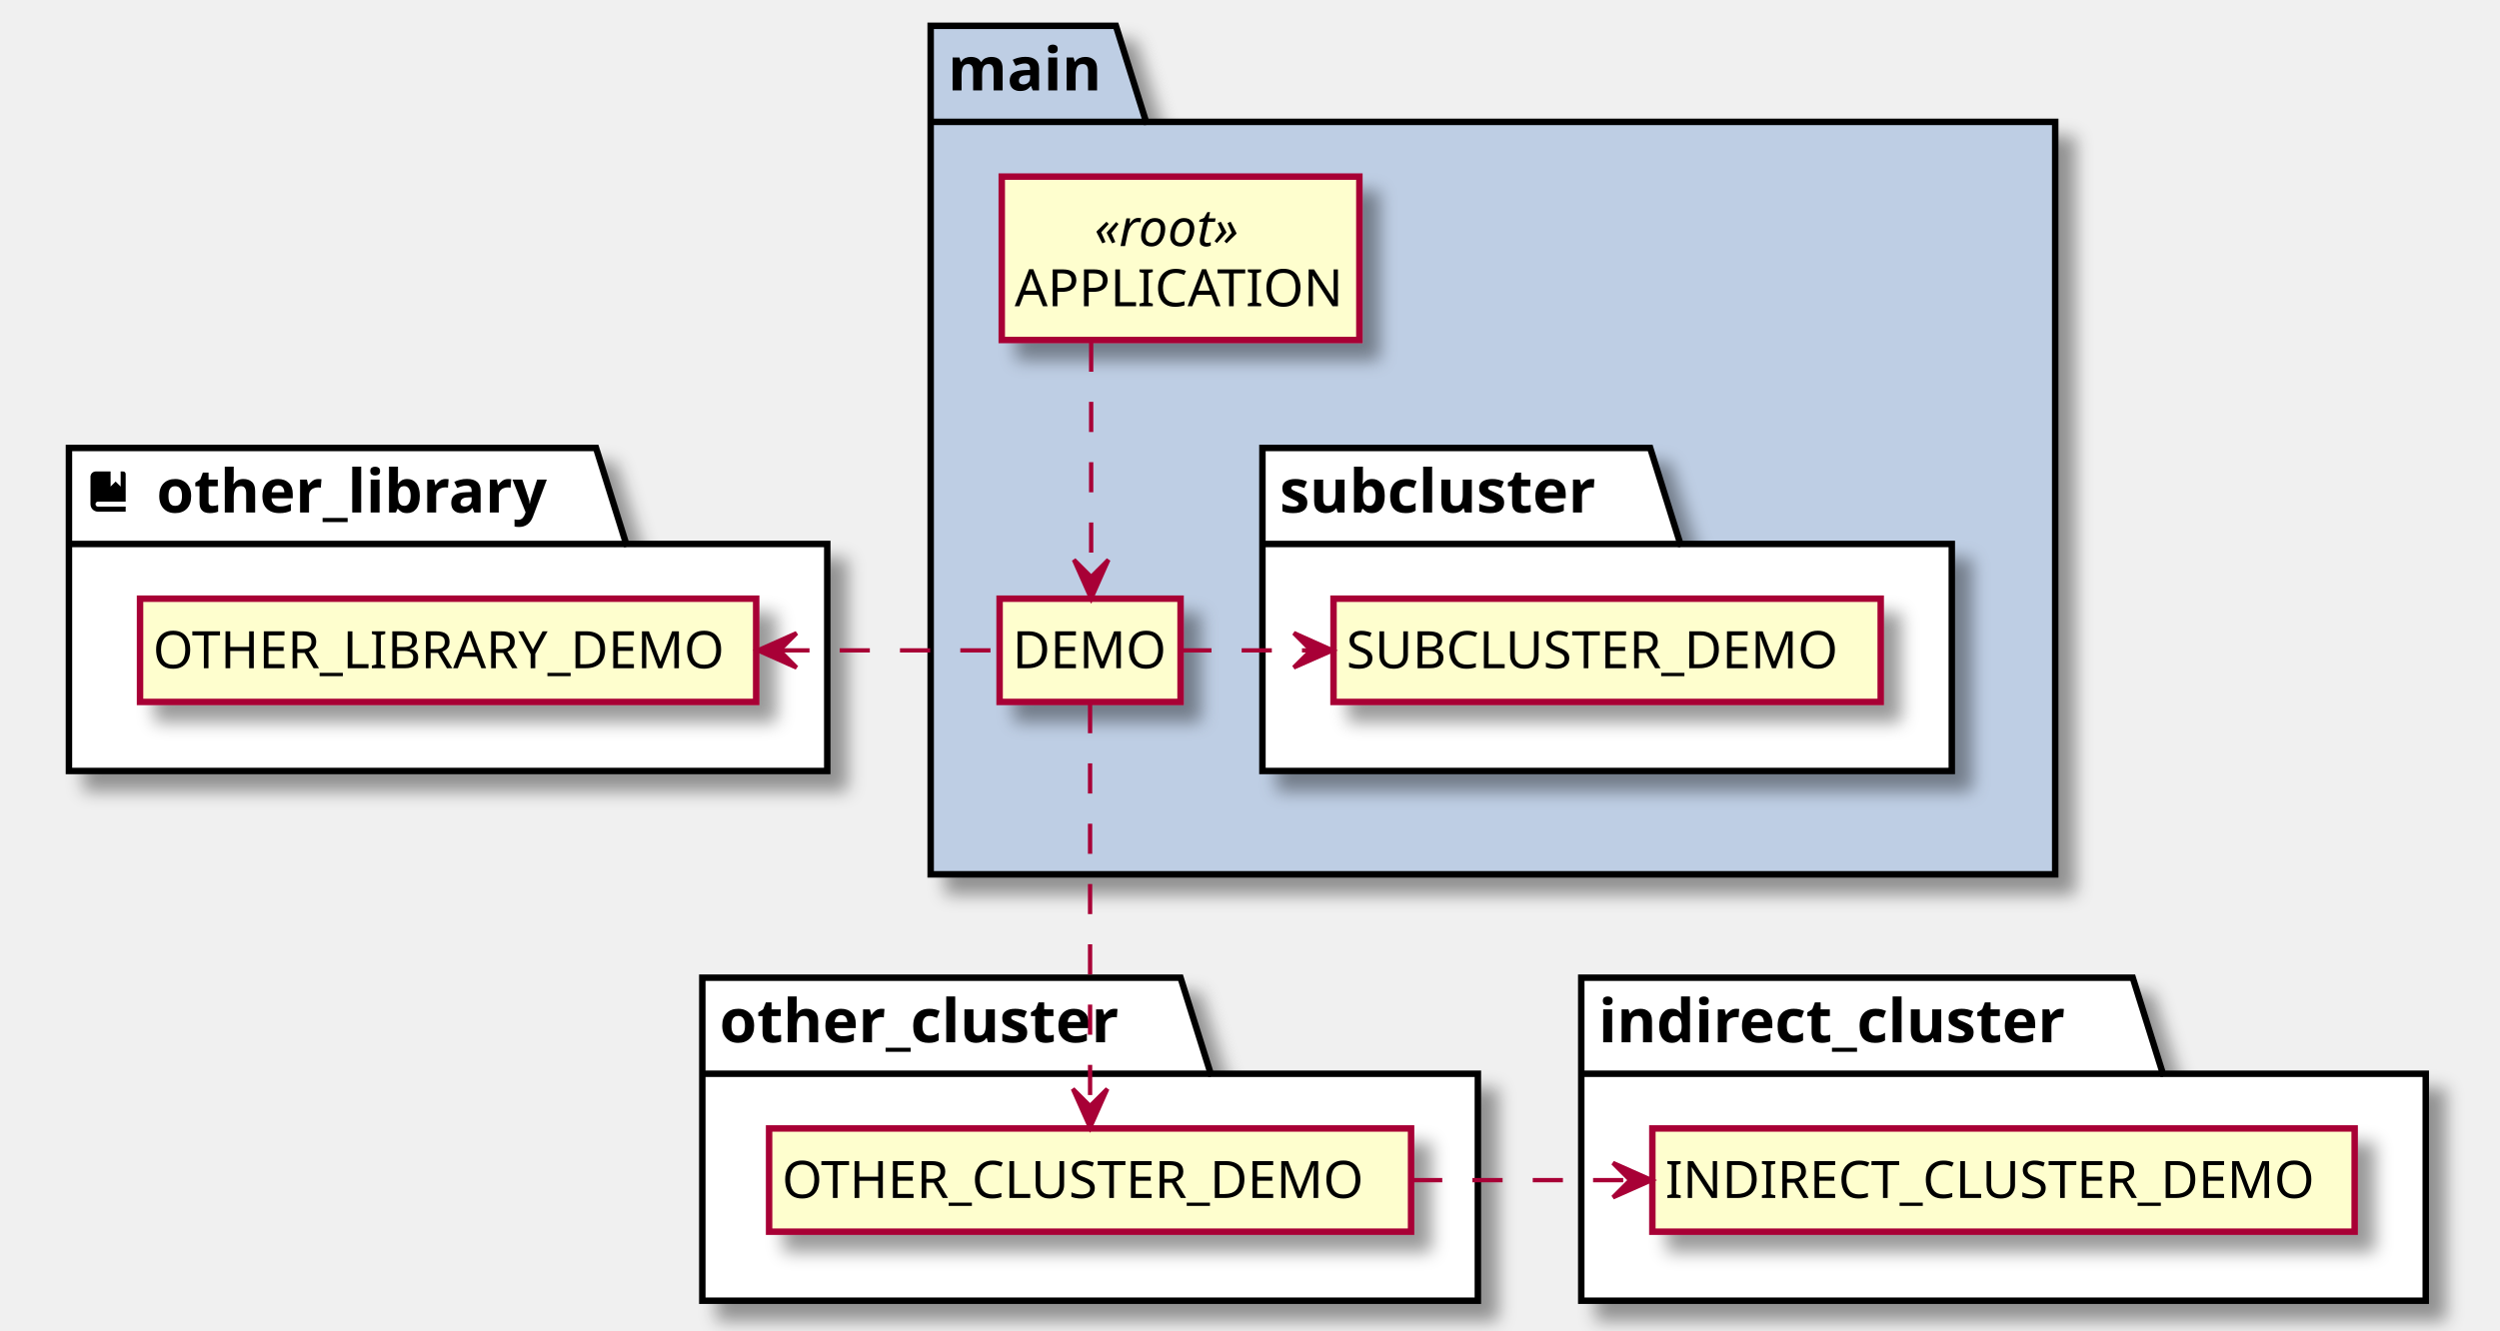
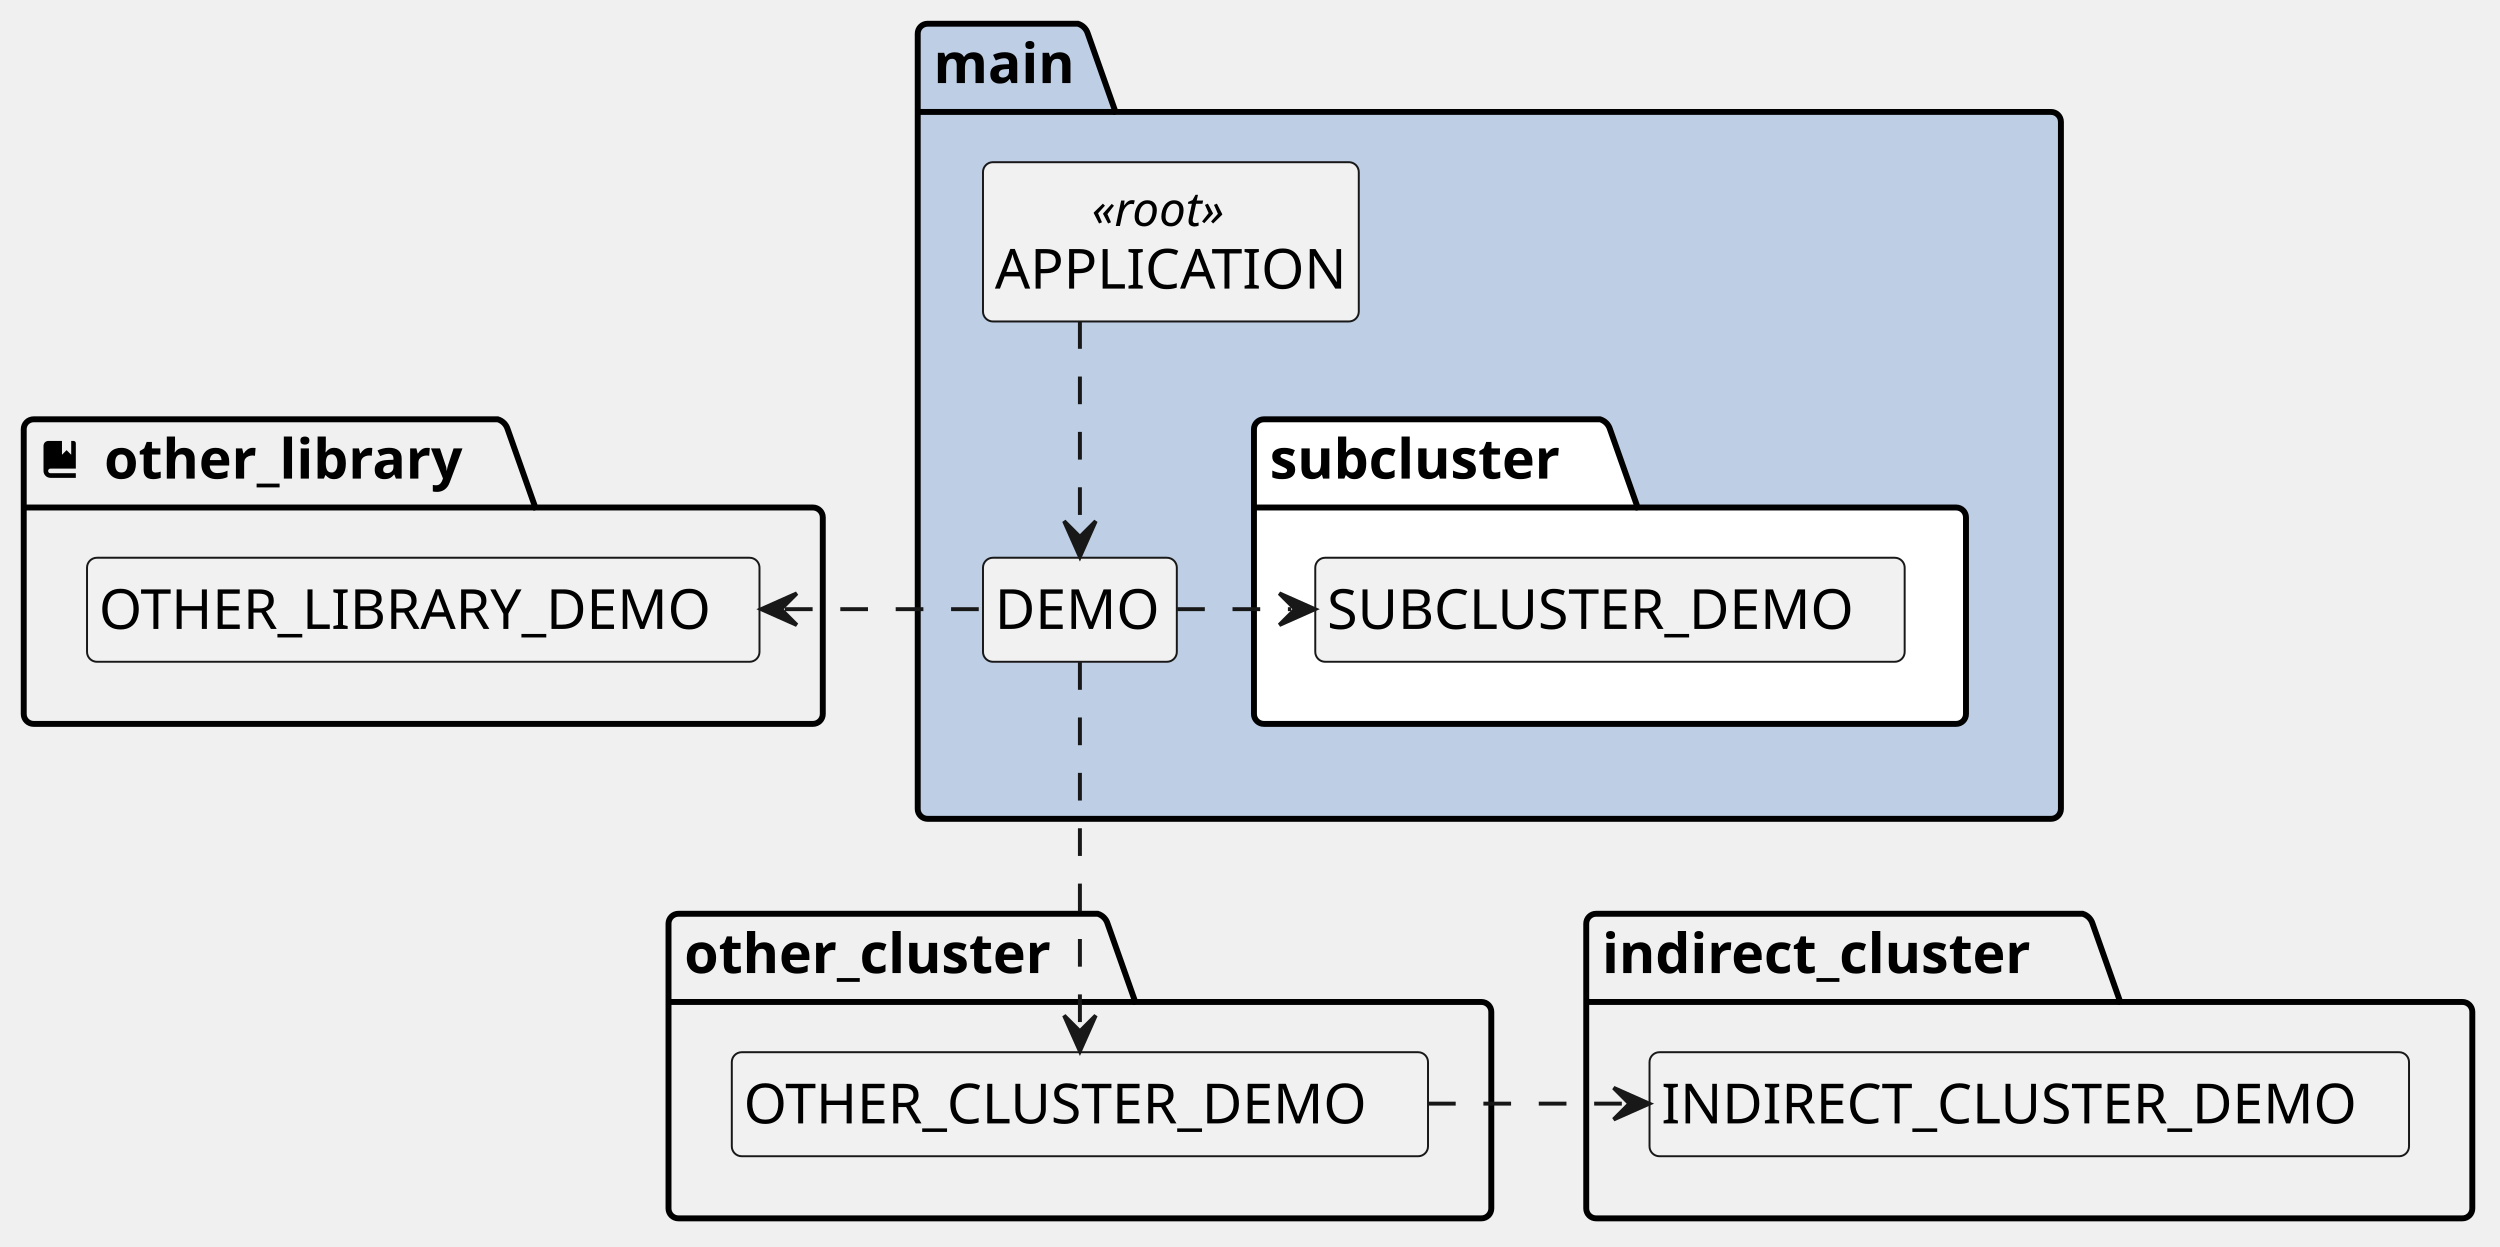
- <svg xmlns="http://www.w3.org/2000/svg" contentScriptType="application/ecmascript" contentStyleType="text/css" height="309px" preserveAspectRatio="none" style="width:580px;height:309px;background:#FFFFFF;" version="1.1" viewBox="0 0 580 309" width="580px" zoomAndPan="magnify">
-   <defs>
-     <filter height="300%" id="f9hu3xbbd3s3w" width="300%" x="-1" y="-1">
-       <feGaussianBlur result="blurOut" stdDeviation="2.0" />
-       <feColorMatrix in="blurOut" result="blurOut2" type="matrix" values="0 0 0 0 0 0 0 0 0 0 0 0 0 0 0 0 0 0 .4 0" />
-       <feOffset dx="4.0" dy="4.0" in="blurOut2" result="blurOut3" />
-       <feBlend in="SourceGraphic" in2="blurOut3" mode="normal" />
-     </filter>
-   </defs>
+ <svg xmlns="http://www.w3.org/2000/svg" contentStyleType="text/css" height="315px" preserveAspectRatio="none" style="width:632px;height:315px;background:#FFFFFF;" version="1.1" viewBox="0 0 632 315" width="632px" zoomAndPan="magnify">
+   <defs />
  <g>
-     <polygon fill="#BECEE4" filter="url(#f9hu3xbbd3s3w)" points="216,6,259,6,266,28.297,477,28.297,477,203,216,203,216,6" style="stroke:#000000;stroke-width:1.5;" />
-     <line style="stroke:#000000;stroke-width:1.5;" x1="216" x2="266" y1="28.297" y2="28.297" />
-     <text fill="#000000" font-family="sans-serif" font-size="14" font-weight="bold" lengthAdjust="spacing" textLength="37" x="220" y="20.995">main</text>
-     <polygon fill="#FFFFFF" filter="url(#f9hu3xbbd3s3w)" points="293,104,383,104,390,126.297,453,126.297,453,179,293,179,293,104" style="stroke:#000000;stroke-width:1.5;" />
-     <line style="stroke:#000000;stroke-width:1.5;" x1="293" x2="390" y1="126.297" y2="126.297" />
-     <text fill="#000000" font-family="sans-serif" font-size="14" font-weight="bold" lengthAdjust="spacing" textLength="84" x="297" y="118.995">subcluster</text>
-     <polygon fill="#FFFFFF" filter="url(#f9hu3xbbd3s3w)" points="16,104,138.333,104,145.333,126.297,192,126.297,192,179,16,179,16,104" style="stroke:#000000;stroke-width:1.5;" />
-     <line style="stroke:#000000;stroke-width:1.5;" x1="16" x2="145.333" y1="126.297" y2="126.297" />
-     <path d="M22.167,109.463 C22.085,109.463 22.015,109.475 21.945,109.499 C21.49,109.592 21.128,109.954 21.035,110.409 C21,110.478 21,110.549 21,110.63 L21,117.047 C21,118.015 21.782,118.797 22.75,118.797 L29.167,118.797 L29.167,117.63 L22.75,117.63 C22.423,117.63 22.167,117.374 22.167,117.047 C22.167,116.72 22.423,116.463 22.75,116.463 L29.167,116.463 L29.167,110.047 C29.167,109.72 28.91,109.463 28.583,109.463 L28,109.463 L28,112.963 L26.833,111.797 L25.667,112.963 L25.667,109.463 L22.167,109.463 " fill="#000000" style="stroke:;stroke-width:0.0;stroke-dasharray:;" />
-     <text fill="#000000" font-family="sans-serif" font-size="14" font-weight="bold" lengthAdjust="spacing" textLength="100" x="36.333" y="118.995">other_library</text>
-     <polygon fill="#FFFFFF" filter="url(#f9hu3xbbd3s3w)" points="163,227,274,227,281,249.297,343,249.297,343,302,163,302,163,227" style="stroke:#000000;stroke-width:1.5;" />
-     <line style="stroke:#000000;stroke-width:1.5;" x1="163" x2="281" y1="249.297" y2="249.297" />
-     <text fill="#000000" font-family="sans-serif" font-size="14" font-weight="bold" lengthAdjust="spacing" textLength="105" x="167" y="241.995">other_cluster</text>
-     <polygon fill="#FFFFFF" filter="url(#f9hu3xbbd3s3w)" points="367,227,495,227,502,249.297,563,249.297,563,302,367,302,367,227" style="stroke:#000000;stroke-width:1.5;" />
-     <line style="stroke:#000000;stroke-width:1.5;" x1="367" x2="502" y1="249.297" y2="249.297" />
-     <text fill="#000000" font-family="sans-serif" font-size="14" font-weight="bold" lengthAdjust="spacing" textLength="122" x="371" y="241.995">indirect_cluster</text>
-     <rect codeLine="7" fill="#FEFECE" filter="url(#f9hu3xbbd3s3w)" height="37.938" id="main.APPLICATION" style="stroke:#A80036;stroke-width:1.5;" width="83" x="232.5" y="41" />
-     <text fill="#000000" font-family="sans-serif" font-size="12" font-style="italic" lengthAdjust="spacing" textLength="40" x="254" y="57.139">«root»</text>
-     <text fill="#000000" font-family="sans-serif" font-size="12" lengthAdjust="spacing" textLength="77" x="235.5" y="71.107">APPLICATION</text>
-     <rect codeLine="11" fill="#FEFECE" filter="url(#f9hu3xbbd3s3w)" height="23.969" id="main.DEMO" style="stroke:#A80036;stroke-width:1.5;" width="42" x="232" y="139" />
-     <text fill="#000000" font-family="sans-serif" font-size="12" lengthAdjust="spacing" textLength="36" x="235" y="155.139">DEMO</text>
-     <rect codeLine="16" fill="#FEFECE" filter="url(#f9hu3xbbd3s3w)" height="23.969" id="main.subcluster.SUBCLUSTER_DEMO" style="stroke:#A80036;stroke-width:1.5;" width="127" x="309.5" y="139" />
-     <text fill="#000000" font-family="sans-serif" font-size="12" lengthAdjust="spacing" textLength="121" x="312.5" y="155.139">SUBCLUSTER_DEMO</text>
-     <rect codeLine="21" fill="#FEFECE" filter="url(#f9hu3xbbd3s3w)" height="23.969" id="other_library.OTHER_LIBRARY_DEMO" style="stroke:#A80036;stroke-width:1.5;" width="143" x="32.5" y="139" />
-     <text fill="#000000" font-family="sans-serif" font-size="12" lengthAdjust="spacing" textLength="137" x="35.5" y="155.139">OTHER_LIBRARY_DEMO</text>
-     <rect codeLine="26" fill="#FEFECE" filter="url(#f9hu3xbbd3s3w)" height="23.969" id="other_cluster.OTHER_CLUSTER_DEMO" style="stroke:#A80036;stroke-width:1.5;" width="149" x="178.5" y="262" />
-     <text fill="#000000" font-family="sans-serif" font-size="12" lengthAdjust="spacing" textLength="143" x="181.5" y="278.139">OTHER_CLUSTER_DEMO</text>
-     <rect codeLine="30" fill="#FEFECE" filter="url(#f9hu3xbbd3s3w)" height="23.969" id="indirect_cluster.INDIRECT_CLUSTER_DEMO" style="stroke:#A80036;stroke-width:1.5;" width="163" x="383.5" y="262" />
-     <text fill="#000000" font-family="sans-serif" font-size="12" lengthAdjust="spacing" textLength="157" x="386.5" y="278.139">INDIRECT_CLUSTER_DEMO</text>
-     <path codeLine="33" d="M180.88,151 C180.88,151 231.72,151 231.72,151 " fill="none" id="other_library.OTHER_LIBRARY_DEMO-backto-main.DEMO" style="stroke:#A80036;stroke-width:1.0;stroke-dasharray:7.0,7.0;" />
-     <polygon fill="#A80036" points="175.88,151,184.88,155,180.88,151,184.88,147,175.88,151" style="stroke:#A80036;stroke-width:1.0;" />
-     <path codeLine="34" d="M253.25,79.3 C253.25,79.3 253.25,133.97 253.25,133.97 " fill="none" id="main.APPLICATION-to-main.DEMO" style="stroke:#A80036;stroke-width:1.0;stroke-dasharray:7.0,7.0;" />
-     <polygon fill="#A80036" points="253.25,138.97,257.25,129.97,253.25,133.97,249.25,129.97,253.25,138.97" style="stroke:#A80036;stroke-width:1.0;" />
-     <path codeLine="35" d="M274.18,151 C274.18,151 304.28,151 304.28,151 " fill="none" id="main.DEMO-to-main.subcluster.SUBCLUSTER_DEMO" style="stroke:#A80036;stroke-width:1.0;stroke-dasharray:7.0,7.0;" />
-     <polygon fill="#A80036" points="309.28,151,300.291,146.974,304.28,150.986,300.269,154.974,309.28,151" style="stroke:#A80036;stroke-width:1.0;" />
-     <path codeLine="36" d="M253,163.24 C253,163.24 253,256.81 253,256.81 " fill="none" id="main.DEMO-to-other_cluster.OTHER_CLUSTER_DEMO" style="stroke:#A80036;stroke-width:1.0;stroke-dasharray:7.0,7.0;" />
-     <polygon fill="#A80036" points="253,261.81,257,252.81,253,256.81,249,252.81,253,261.81" style="stroke:#A80036;stroke-width:1.0;" />
-     <path codeLine="37" d="M327.74,274 C327.74,274 378.36,274 378.36,274 " fill="none" id="other_cluster.OTHER_CLUSTER_DEMO-to-indirect_cluster.INDIRECT_CLUSTER_DEMO" style="stroke:#A80036;stroke-width:1.0;stroke-dasharray:7.0,7.0;" />
-     <polygon fill="#A80036" points="383.36,274,374.36,270,378.36,274,374.36,278,383.36,274" style="stroke:#A80036;stroke-width:1.0;" />
+     <g id="cluster_main">
+       <path d="M234.5,6 L272.5,6 A3.75,3.75 0 0 1 275,8.5 L282,28.297 L518.5,28.297 A2.5,2.5 0 0 1 521,30.797 L521,204.5 A2.5,2.5 0 0 1 518.5,207 L234.5,207 A2.5,2.5 0 0 1 232,204.5 L232,8.5 A2.5,2.5 0 0 1 234.5,6 " fill="#BECEE4" style="stroke:#000000;stroke-width:1.5;" />
+       <line style="stroke:#000000;stroke-width:1.5;" x1="232" x2="282" y1="28.297" y2="28.297" />
+       <text fill="#000000" font-family="sans-serif" font-size="14" font-weight="bold" lengthAdjust="spacing" textLength="37" x="236" y="20.995">main</text>
+     </g>
+     <g id="cluster_subcluster">
+       <path d="M319.5,106 L404.5,106 A3.75,3.75 0 0 1 407,108.5 L414,128.297 L494.5,128.297 A2.5,2.5 0 0 1 497,130.797 L497,180.5 A2.5,2.5 0 0 1 494.5,183 L319.5,183 A2.5,2.5 0 0 1 317,180.5 L317,108.5 A2.5,2.5 0 0 1 319.5,106 " fill="#FFFFFF" style="stroke:#000000;stroke-width:1.5;" />
+       <line style="stroke:#000000;stroke-width:1.5;" x1="317" x2="414" y1="128.297" y2="128.297" />
+       <text fill="#000000" font-family="sans-serif" font-size="14" font-weight="bold" lengthAdjust="spacing" textLength="84" x="321" y="120.995">subcluster</text>
+     </g>
+     <g id="cluster_other_library">
+       <path d="M8.5,106 L125.833,106 A3.75,3.75 0 0 1 128.333,108.5 L135.333,128.297 L205.5,128.297 A2.5,2.5 0 0 1 208,130.797 L208,180.5 A2.5,2.5 0 0 1 205.5,183 L8.5,183 A2.5,2.5 0 0 1 6,180.5 L6,108.5 A2.5,2.5 0 0 1 8.5,106 " fill="none" style="stroke:#000000;stroke-width:1.5;" />
+       <line style="stroke:#000000;stroke-width:1.5;" x1="6" x2="135.333" y1="128.297" y2="128.297" />
+       <path d="M12.167,111.463 C12.085,111.463 12.015,111.475 11.945,111.499 C11.49,111.592 11.128,111.954 11.035,112.409 C11,112.478 11,112.549 11,112.63 L11,119.047 C11,120.015 11.782,120.797 12.75,120.797 L19.167,120.797 L19.167,119.63 L12.75,119.63 C12.423,119.63 12.167,119.374 12.167,119.047 C12.167,118.72 12.423,118.463 12.75,118.463 L19.167,118.463 L19.167,112.047 C19.167,111.72 18.91,111.463 18.583,111.463 L18,111.463 L18,114.963 L16.833,113.797 L15.667,114.963 L15.667,111.463 L12.167,111.463 " fill="#000000" style="stroke:;stroke-width:0.0;stroke-dasharray:;" />
+       <text fill="#000000" font-family="sans-serif" font-size="14" font-weight="bold" lengthAdjust="spacing" textLength="100" x="26.333" y="120.995">other_library</text>
+     </g>
+     <g id="cluster_other_cluster">
+       <path d="M171.5,231 L277.5,231 A3.75,3.75 0 0 1 280,233.5 L287,253.297 L374.5,253.297 A2.5,2.5 0 0 1 377,255.797 L377,305.5 A2.5,2.5 0 0 1 374.5,308 L171.5,308 A2.5,2.5 0 0 1 169,305.5 L169,233.5 A2.5,2.5 0 0 1 171.5,231 " fill="none" style="stroke:#000000;stroke-width:1.5;" />
+       <line style="stroke:#000000;stroke-width:1.5;" x1="169" x2="287" y1="253.297" y2="253.297" />
+       <text fill="#000000" font-family="sans-serif" font-size="14" font-weight="bold" lengthAdjust="spacing" textLength="105" x="173" y="245.995">other_cluster</text>
+     </g>
+     <g id="cluster_indirect_cluster">
+       <path d="M403.5,231 L526.5,231 A3.75,3.75 0 0 1 529,233.5 L536,253.297 L622.5,253.297 A2.5,2.5 0 0 1 625,255.797 L625,305.5 A2.5,2.5 0 0 1 622.5,308 L403.5,308 A2.5,2.5 0 0 1 401,305.5 L401,233.5 A2.5,2.5 0 0 1 403.5,231 " fill="none" style="stroke:#000000;stroke-width:1.5;" />
+       <line style="stroke:#000000;stroke-width:1.5;" x1="401" x2="536" y1="253.297" y2="253.297" />
+       <text fill="#000000" font-family="sans-serif" font-size="14" font-weight="bold" lengthAdjust="spacing" textLength="122" x="405" y="245.995">indirect_cluster</text>
+     </g>
+     <g id="elem_APPLICATION">
+       <rect codeLine="7" fill="#F1F1F1" height="40.266" id="APPLICATION" rx="2.5" ry="2.5" style="stroke:#181818;stroke-width:0.5;" width="95" x="248.5" y="41" />
+       <text fill="#000000" font-family="sans-serif" font-size="12" font-style="italic" lengthAdjust="spacing" textLength="40" x="276" y="57.139">«root»</text>
+       <text fill="#000000" font-family="sans-serif" font-size="14" lengthAdjust="spacing" textLength="89" x="251.5" y="72.964">APPLICATION</text>
+     </g>
+     <g id="elem_DEMO">
+       <rect codeLine="11" fill="#F1F1F1" height="26.297" id="DEMO" rx="2.5" ry="2.5" style="stroke:#181818;stroke-width:0.5;" width="49" x="248.5" y="141" />
+       <text fill="#000000" font-family="sans-serif" font-size="14" lengthAdjust="spacing" textLength="43" x="251.5" y="158.995">DEMO</text>
+     </g>
+     <g id="elem_SUBCLUSTER_DEMO">
+       <rect codeLine="16" fill="#F1F1F1" height="26.297" id="SUBCLUSTER_DEMO" rx="2.5" ry="2.5" style="stroke:#181818;stroke-width:0.5;" width="149" x="332.5" y="141" />
+       <text fill="#000000" font-family="sans-serif" font-size="14" lengthAdjust="spacing" textLength="143" x="335.5" y="158.995">SUBCLUSTER_DEMO</text>
+     </g>
+     <g id="elem_OTHER_LIBRARY_DEMO">
+       <rect codeLine="21" fill="#F1F1F1" height="26.297" id="OTHER_LIBRARY_DEMO" rx="2.5" ry="2.5" style="stroke:#181818;stroke-width:0.5;" width="170" x="22" y="141" />
+       <text fill="#000000" font-family="sans-serif" font-size="14" lengthAdjust="spacing" textLength="164" x="25" y="158.995">OTHER_LIBRARY_DEMO</text>
+     </g>
+     <g id="elem_OTHER_CLUSTER_DEMO">
+       <rect codeLine="26" fill="#F1F1F1" height="26.297" id="OTHER_CLUSTER_DEMO" rx="2.5" ry="2.5" style="stroke:#181818;stroke-width:0.5;" width="176" x="185" y="266" />
+       <text fill="#000000" font-family="sans-serif" font-size="14" lengthAdjust="spacing" textLength="170" x="188" y="283.995">OTHER_CLUSTER_DEMO</text>
+     </g>
+     <g id="elem_INDIRECT_CLUSTER_DEMO">
+       <rect codeLine="30" fill="#F1F1F1" height="26.297" id="INDIRECT_CLUSTER_DEMO" rx="2.5" ry="2.5" style="stroke:#181818;stroke-width:0.5;" width="192" x="417" y="266" />
+       <text fill="#000000" font-family="sans-serif" font-size="14" lengthAdjust="spacing" textLength="186" x="420" y="283.995">INDIRECT_CLUSTER_DEMO</text>
+     </g>
+     <g id="link_OTHER_LIBRARY_DEMO_DEMO">
+       <path codeLine="33" d="M198.43,154 C218.93,154 233.23,154 248.32,154 " fill="none" id="OTHER_LIBRARY_DEMO-backto-DEMO" style="stroke:#181818;stroke-width:1.0;stroke-dasharray:7.0,7.0;" />
+       <polygon fill="#181818" points="192.43,154,201.43,158,197.43,154,201.43,150,192.43,154" style="stroke:#181818;stroke-width:1.0;" />
+     </g>
+     <g id="link_APPLICATION_DEMO">
+       <path codeLine="34" d="M273,81.18 C273,99.24 273,119.19 273,134.74 " fill="none" id="APPLICATION-to-DEMO" style="stroke:#181818;stroke-width:1.0;stroke-dasharray:7.0,7.0;" />
+       <polygon fill="#181818" points="273,140.74,277,131.74,273,135.74,269,131.74,273,140.74" style="stroke:#181818;stroke-width:1.0;" />
+     </g>
+     <g id="link_DEMO_SUBCLUSTER_DEMO">
+       <path codeLine="35" d="M297.58,154 C307.63,154 313.84,154 326.41,154 " fill="none" id="DEMO-to-SUBCLUSTER_DEMO" style="stroke:#181818;stroke-width:1.0;stroke-dasharray:7.0,7.0;" />
+       <polygon fill="#181818" points="332.41,154,323.41,150,327.41,154,323.41,158,332.41,154" style="stroke:#181818;stroke-width:1.0;" />
+     </g>
+     <g id="link_DEMO_OTHER_CLUSTER_DEMO">
+       <path codeLine="36" d="M273,167.38 C273,191.44 273,235.73 273,259.72 " fill="none" id="DEMO-to-OTHER_CLUSTER_DEMO" style="stroke:#181818;stroke-width:1.0;stroke-dasharray:7.0,7.0;" />
+       <polygon fill="#181818" points="273,265.72,277,256.72,273,260.72,269,256.72,273,265.72" style="stroke:#181818;stroke-width:1.0;" />
+     </g>
+     <g id="link_OTHER_CLUSTER_DEMO_INDIRECT_CLUSTER_DEMO">
+       <path codeLine="37" d="M361,279 C379.2,279 392.45,279 410.92,279 " fill="none" id="OTHER_CLUSTER_DEMO-to-INDIRECT_CLUSTER_DEMO" style="stroke:#181818;stroke-width:1.0;stroke-dasharray:7.0,7.0;" />
+       <polygon fill="#181818" points="416.92,279,407.92,275,411.92,279,407.92,283,416.92,279" style="stroke:#181818;stroke-width:1.0;" />
+     </g>
  </g>
</svg>
